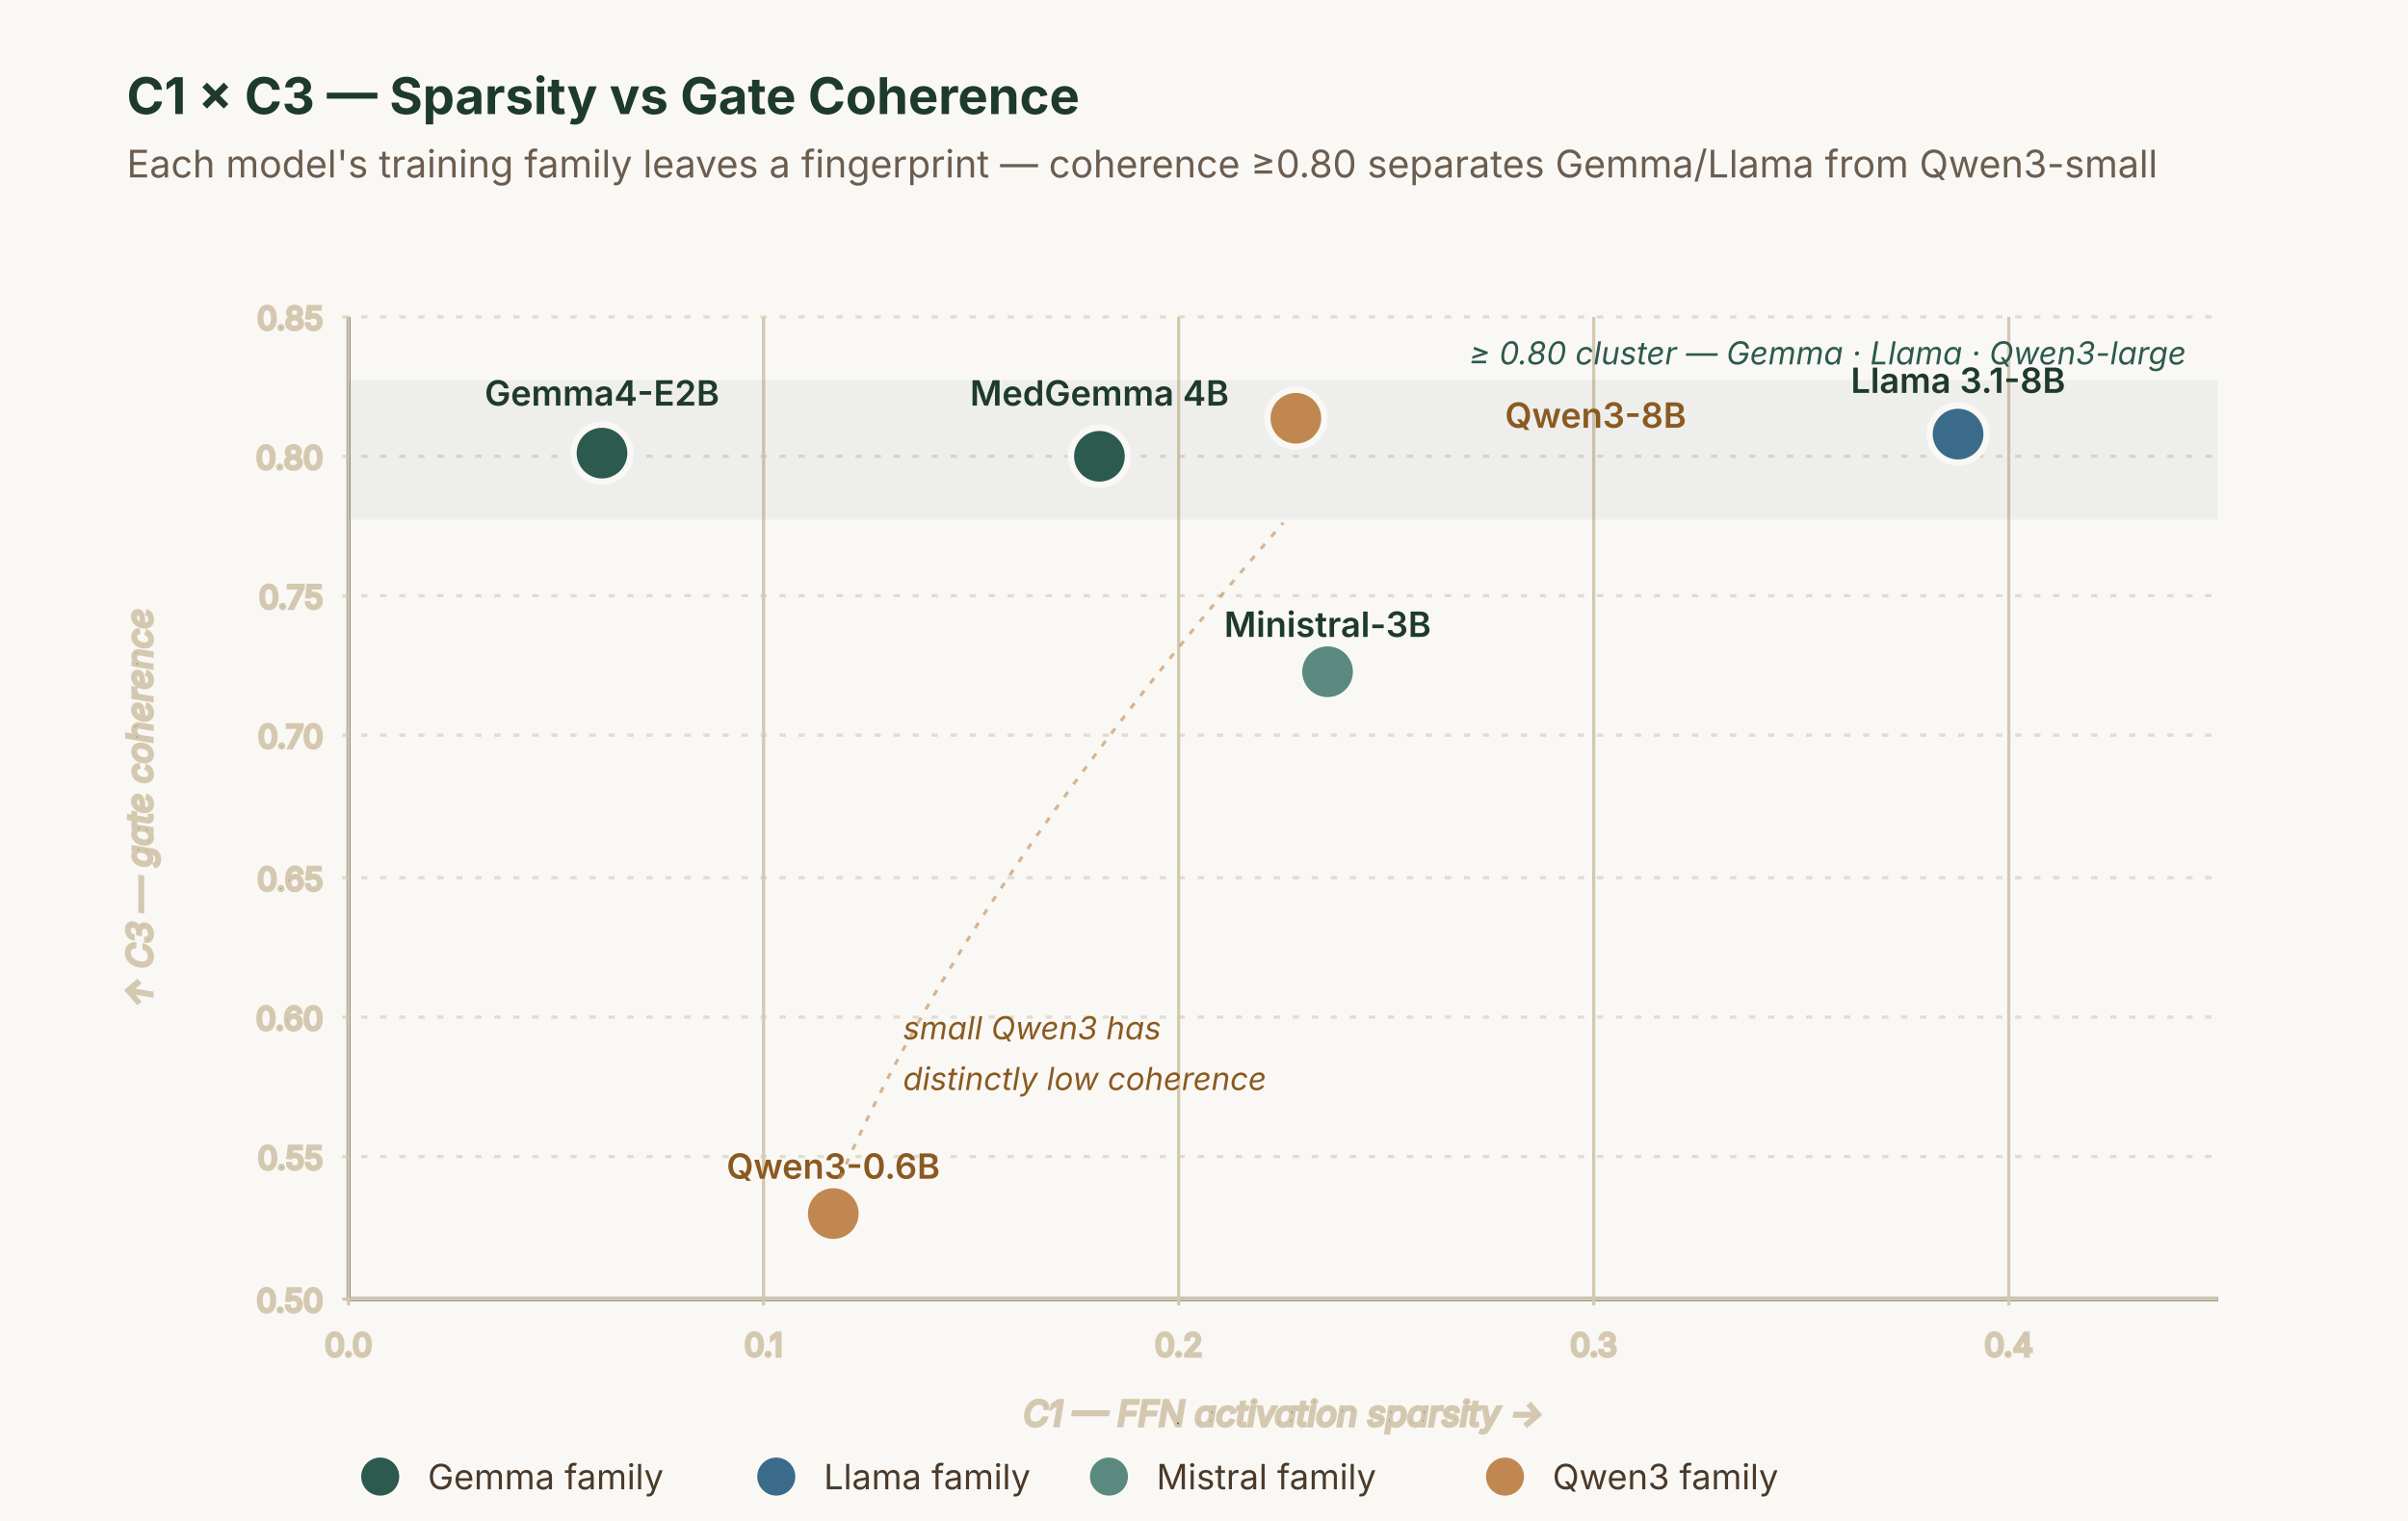
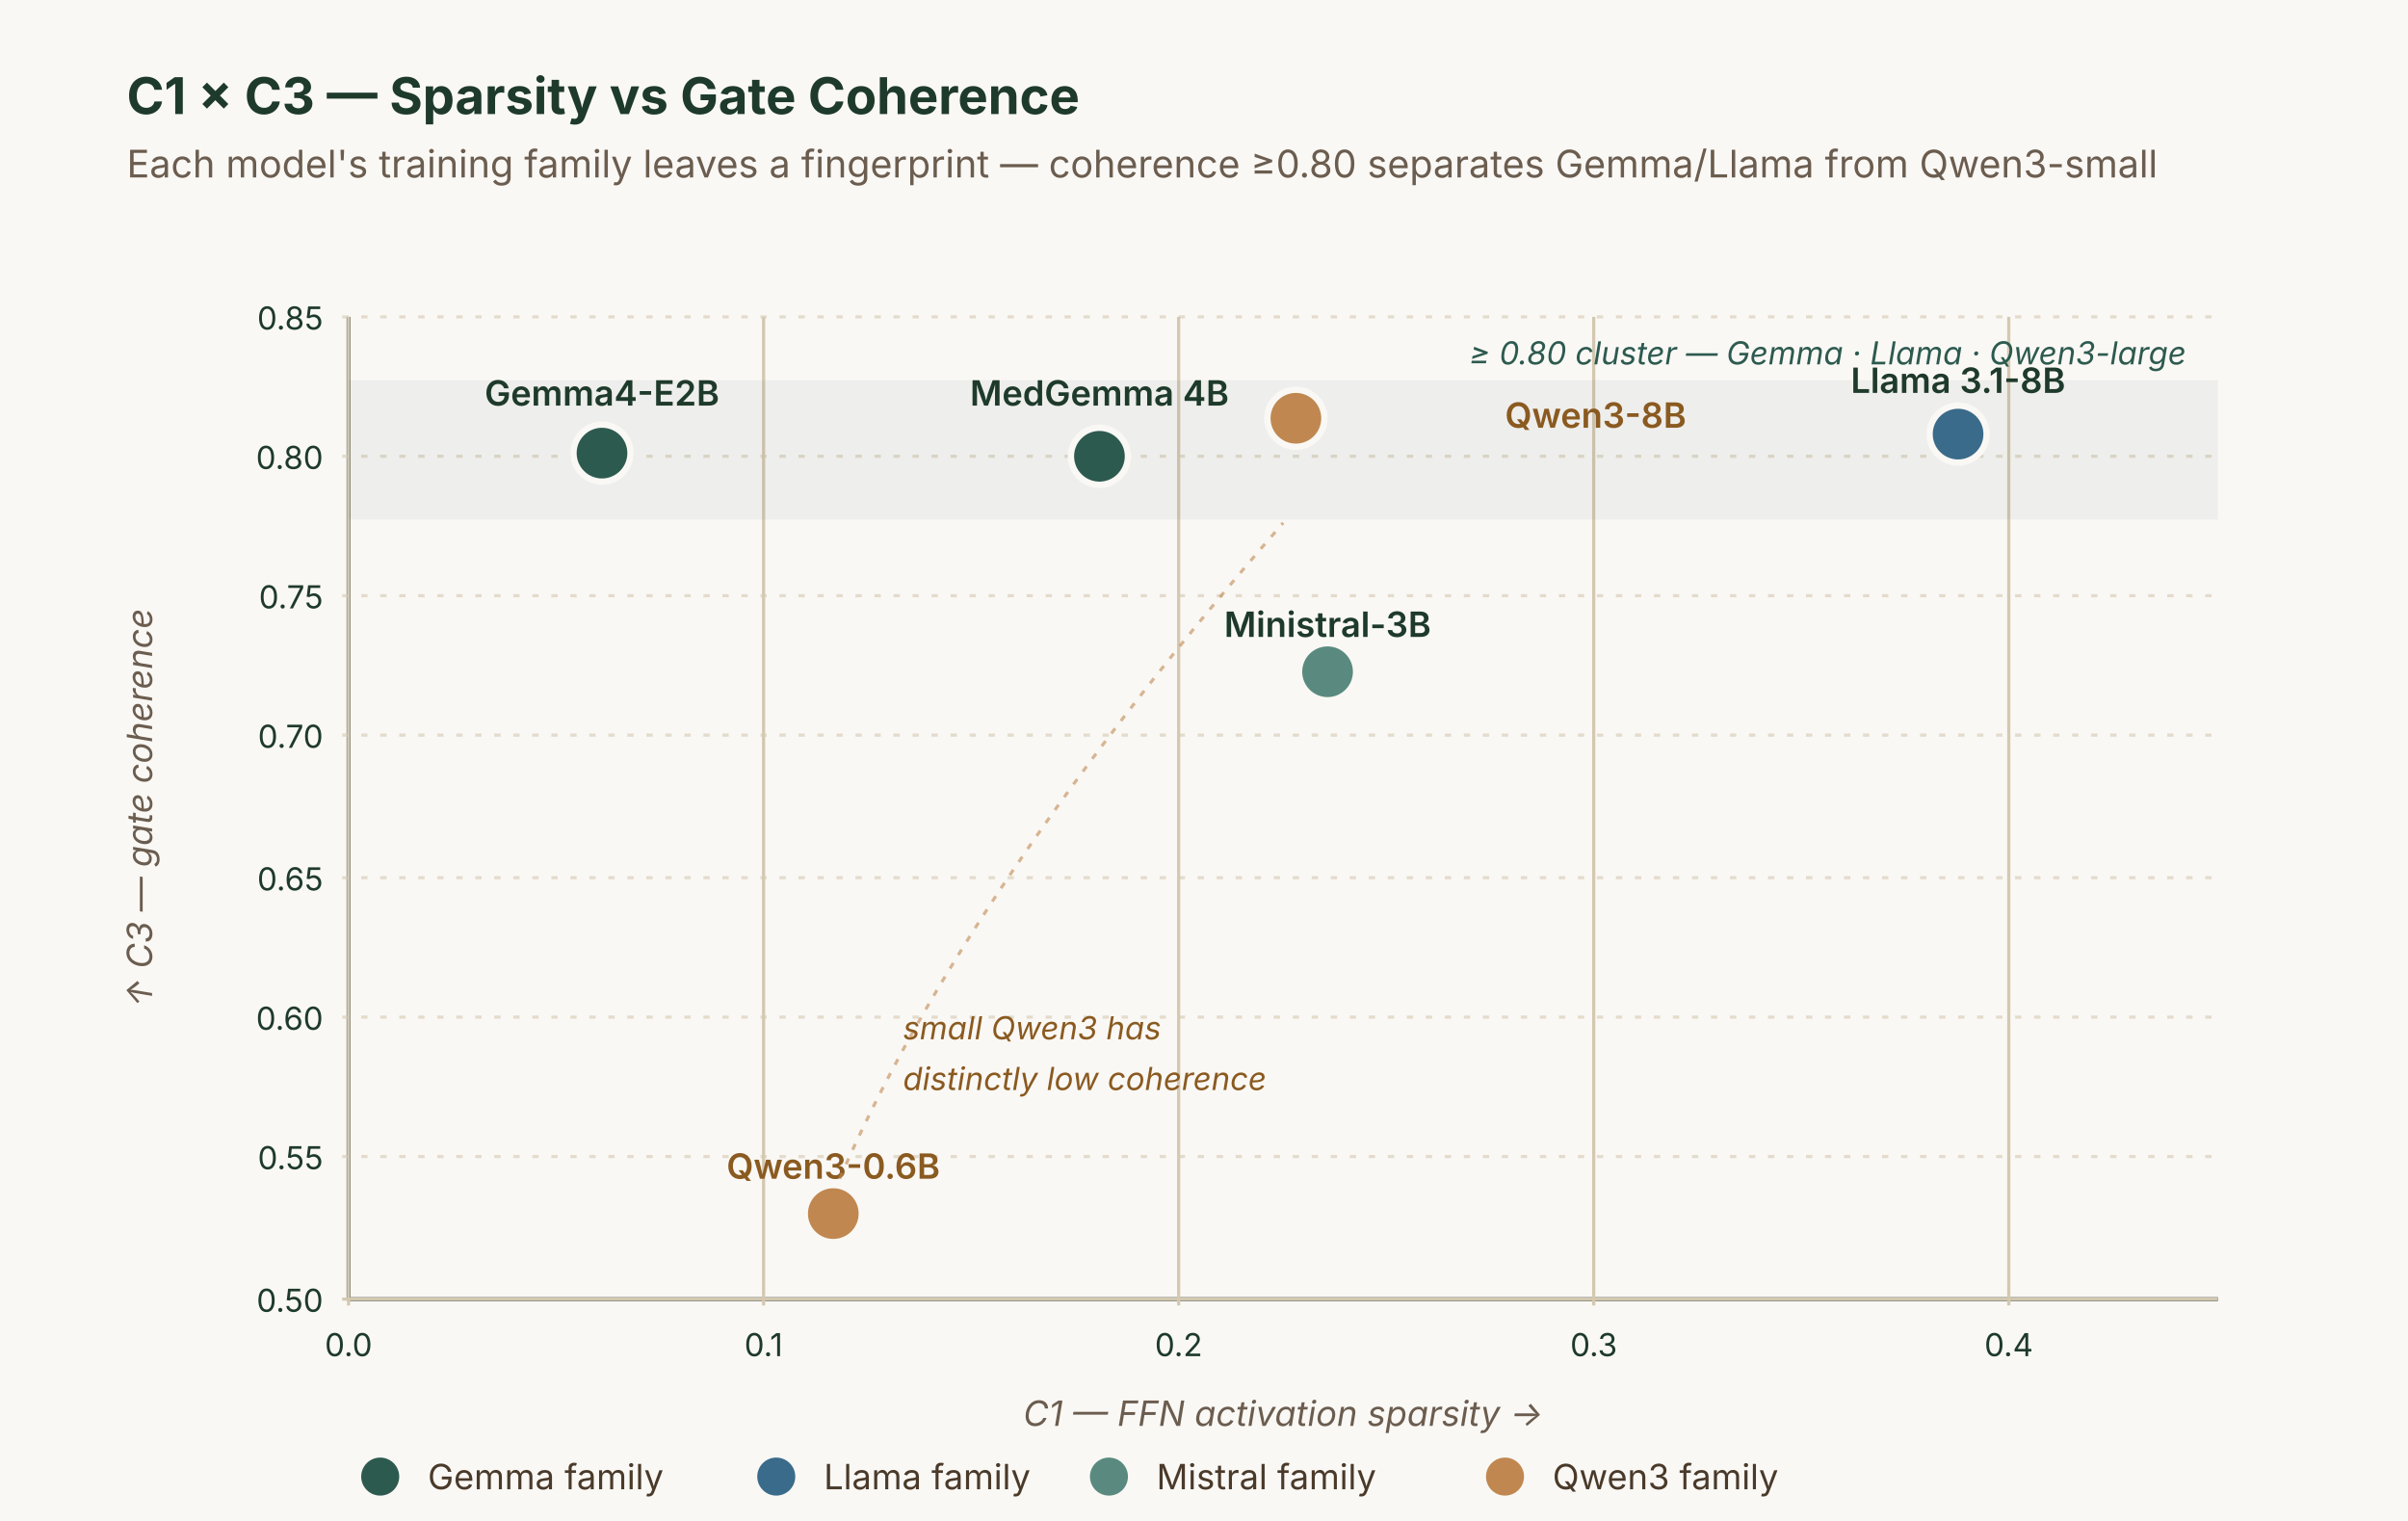
<svg xmlns="http://www.w3.org/2000/svg" viewBox="0 0 760 480" font-family="'DM Sans', -apple-system, sans-serif" role="img" aria-label="Scatter plot of C1 sparsity vs C3 gate coherence — Gemma and Llama lineages cluster at high coherence, Qwen3-0.6B sits low">
  <rect width="760" height="480" fill="#faf8f5" />
  <text x="40" y="36" font-size="16" font-weight="700" fill="#1e3a2b">C1 × C3 — Sparsity vs Gate Coherence</text>
  <text x="40" y="56" font-size="12" fill="#6b5d4f">Each model's training family leaves a fingerprint — coherence ≥0.80 separates Gemma/Llama from Qwen3-small</text>
-   <g stroke="#d4c8b0" font-size="10" fill="#8a7d68">
+   <g stroke="#d4c8b0" font-size="10" fill="#1e3a2b">
    <line x1="110" y1="410" x2="700" y2="410" stroke="#2d3c34" stroke-width="1.2" />
    <line x1="110" y1="100" x2="110" y2="410" stroke="#2d3c34" stroke-width="1.2" />
    <line x1="110" y1="100" x2="110" y2="412" />
-     <text x="110" y="428" text-anchor="middle">0.0</text>
+     <text stroke="none" x="110" y="428" text-anchor="middle">0.0</text>
    <line x1="241" y1="100" x2="241" y2="412" />
-     <text x="241" y="428" text-anchor="middle">0.1</text>
+     <text stroke="none" x="241" y="428" text-anchor="middle">0.1</text>
    <line x1="372" y1="100" x2="372" y2="412" />
-     <text x="372" y="428" text-anchor="middle">0.2</text>
+     <text stroke="none" x="372" y="428" text-anchor="middle">0.2</text>
    <line x1="503" y1="100" x2="503" y2="412" />
-     <text x="503" y="428" text-anchor="middle">0.3</text>
+     <text stroke="none" x="503" y="428" text-anchor="middle">0.3</text>
    <line x1="634" y1="100" x2="634" y2="412" />
-     <text x="634" y="428" text-anchor="middle">0.4</text>
-     <text x="405" y="450" text-anchor="middle" font-size="11" fill="#6b5d4f" font-style="italic">C1 — FFN activation sparsity →</text>
+     <text stroke="none" x="634" y="428" text-anchor="middle">0.4</text>
+     <text stroke="none" x="405" y="450" text-anchor="middle" font-size="11" fill="#6b5d4f" font-style="italic">C1 — FFN activation sparsity →</text>
    <line x1="108" y1="410" x2="700" y2="410" stroke="#d4c8b0" />
-     <text x="102" y="414" text-anchor="end">0.50</text>
+     <text stroke="none" x="102" y="414" text-anchor="end">0.50</text>
    <line x1="108" y1="365" x2="700" y2="365" stroke="#d4c8b0" stroke-dasharray="2 4" opacity="0.6" />
-     <text x="102" y="369" text-anchor="end">0.55</text>
+     <text stroke="none" x="102" y="369" text-anchor="end">0.55</text>
    <line x1="108" y1="321" x2="700" y2="321" stroke="#d4c8b0" stroke-dasharray="2 4" opacity="0.6" />
-     <text x="102" y="325" text-anchor="end">0.60</text>
+     <text stroke="none" x="102" y="325" text-anchor="end">0.60</text>
    <line x1="108" y1="277" x2="700" y2="277" stroke="#d4c8b0" stroke-dasharray="2 4" opacity="0.6" />
-     <text x="102" y="281" text-anchor="end">0.65</text>
+     <text stroke="none" x="102" y="281" text-anchor="end">0.65</text>
    <line x1="108" y1="232" x2="700" y2="232" stroke="#d4c8b0" stroke-dasharray="2 4" opacity="0.6" />
-     <text x="102" y="236" text-anchor="end">0.70</text>
+     <text stroke="none" x="102" y="236" text-anchor="end">0.70</text>
    <line x1="108" y1="188" x2="700" y2="188" stroke="#d4c8b0" stroke-dasharray="2 4" opacity="0.6" />
-     <text x="102" y="192" text-anchor="end">0.75</text>
+     <text stroke="none" x="102" y="192" text-anchor="end">0.75</text>
    <line x1="108" y1="144" x2="700" y2="144" stroke="#d4c8b0" stroke-dasharray="2 4" opacity="0.6" />
-     <text x="102" y="148" text-anchor="end">0.80</text>
+     <text stroke="none" x="102" y="148" text-anchor="end">0.80</text>
    <line x1="108" y1="100" x2="700" y2="100" stroke="#d4c8b0" stroke-dasharray="2 4" opacity="0.6" />
-     <text x="102" y="104" text-anchor="end">0.85</text>
-     <text x="48" y="255" text-anchor="middle" font-size="11" fill="#6b5d4f" font-style="italic" transform="rotate(-90 48 255)">↑ C3 — gate coherence</text>
+     <text stroke="none" x="102" y="104" text-anchor="end">0.85</text>
+     <text stroke="none" x="48" y="255" text-anchor="middle" font-size="11" fill="#6b5d4f" font-style="italic" transform="rotate(-90 48 255)">↑ C3 — gate coherence</text>
  </g>
  <rect x="110" y="120" width="590" height="44" fill="#2d5a4f" opacity="0.06" />
  <text x="690" y="115" font-size="10" fill="#2d5a4f" text-anchor="end" font-style="italic">≥ 0.80 cluster — Gemma · Llama · Qwen3-large</text>
  <g font-size="11">
    <circle cx="190" cy="143" r="9" fill="#2d5a4f" stroke="#faf8f5" stroke-width="2" />
    <text x="190" y="128" text-anchor="middle" fill="#1e3a2b" font-weight="600">Gemma4-E2B</text>
    <circle cx="347" cy="144" r="9" fill="#2d5a4f" stroke="#faf8f5" stroke-width="2" />
    <text x="347" y="128" text-anchor="middle" fill="#1e3a2b" font-weight="600">MedGemma 4B</text>
    <circle cx="419" cy="212" r="9" fill="#5a8a7f" stroke="#faf8f5" stroke-width="2" />
    <text x="419" y="201" text-anchor="middle" fill="#1e3a2b" font-weight="600">Ministral-3B</text>
    <circle cx="409" cy="132" r="9" fill="#c08850" stroke="#faf8f5" stroke-width="2" />
    <text x="475" y="135" text-anchor="start" fill="#8a5a20" font-weight="600">Qwen3-8B</text>
    <circle cx="618" cy="137" r="9" fill="#3a6b8a" stroke="#faf8f5" stroke-width="2" />
    <text x="618" y="124" text-anchor="middle" fill="#1e3a2b" font-weight="600">Llama 3.1-8B</text>
    <circle cx="263" cy="383" r="9" fill="#c08850" stroke="#faf8f5" stroke-width="2" />
    <text x="263" y="372" text-anchor="middle" fill="#8a5a20" font-weight="600">Qwen3-0.6B</text>
    <path d="M 265 372 Q 305 280 405 165" stroke="#c08850" stroke-width="1" fill="none" stroke-dasharray="2 3" opacity="0.6" />
    <text x="285" y="328" font-size="10" fill="#8a5a20" font-style="italic">small Qwen3 has</text>
    <text x="285" y="344" font-size="10" fill="#8a5a20" font-style="italic">distinctly low coherence</text>
  </g>
  <g font-size="11" fill="#4a3a2a">
    <circle cx="120" cy="466" r="6" fill="#2d5a4f" />
    <text x="135" y="470">Gemma family</text>
    <circle cx="245" cy="466" r="6" fill="#3a6b8a" />
    <text x="260" y="470">Llama family</text>
    <circle cx="350" cy="466" r="6" fill="#5a8a7f" />
    <text x="365" y="470">Mistral family</text>
    <circle cx="475" cy="466" r="6" fill="#c08850" />
    <text x="490" y="470">Qwen3 family</text>
  </g>
</svg>
